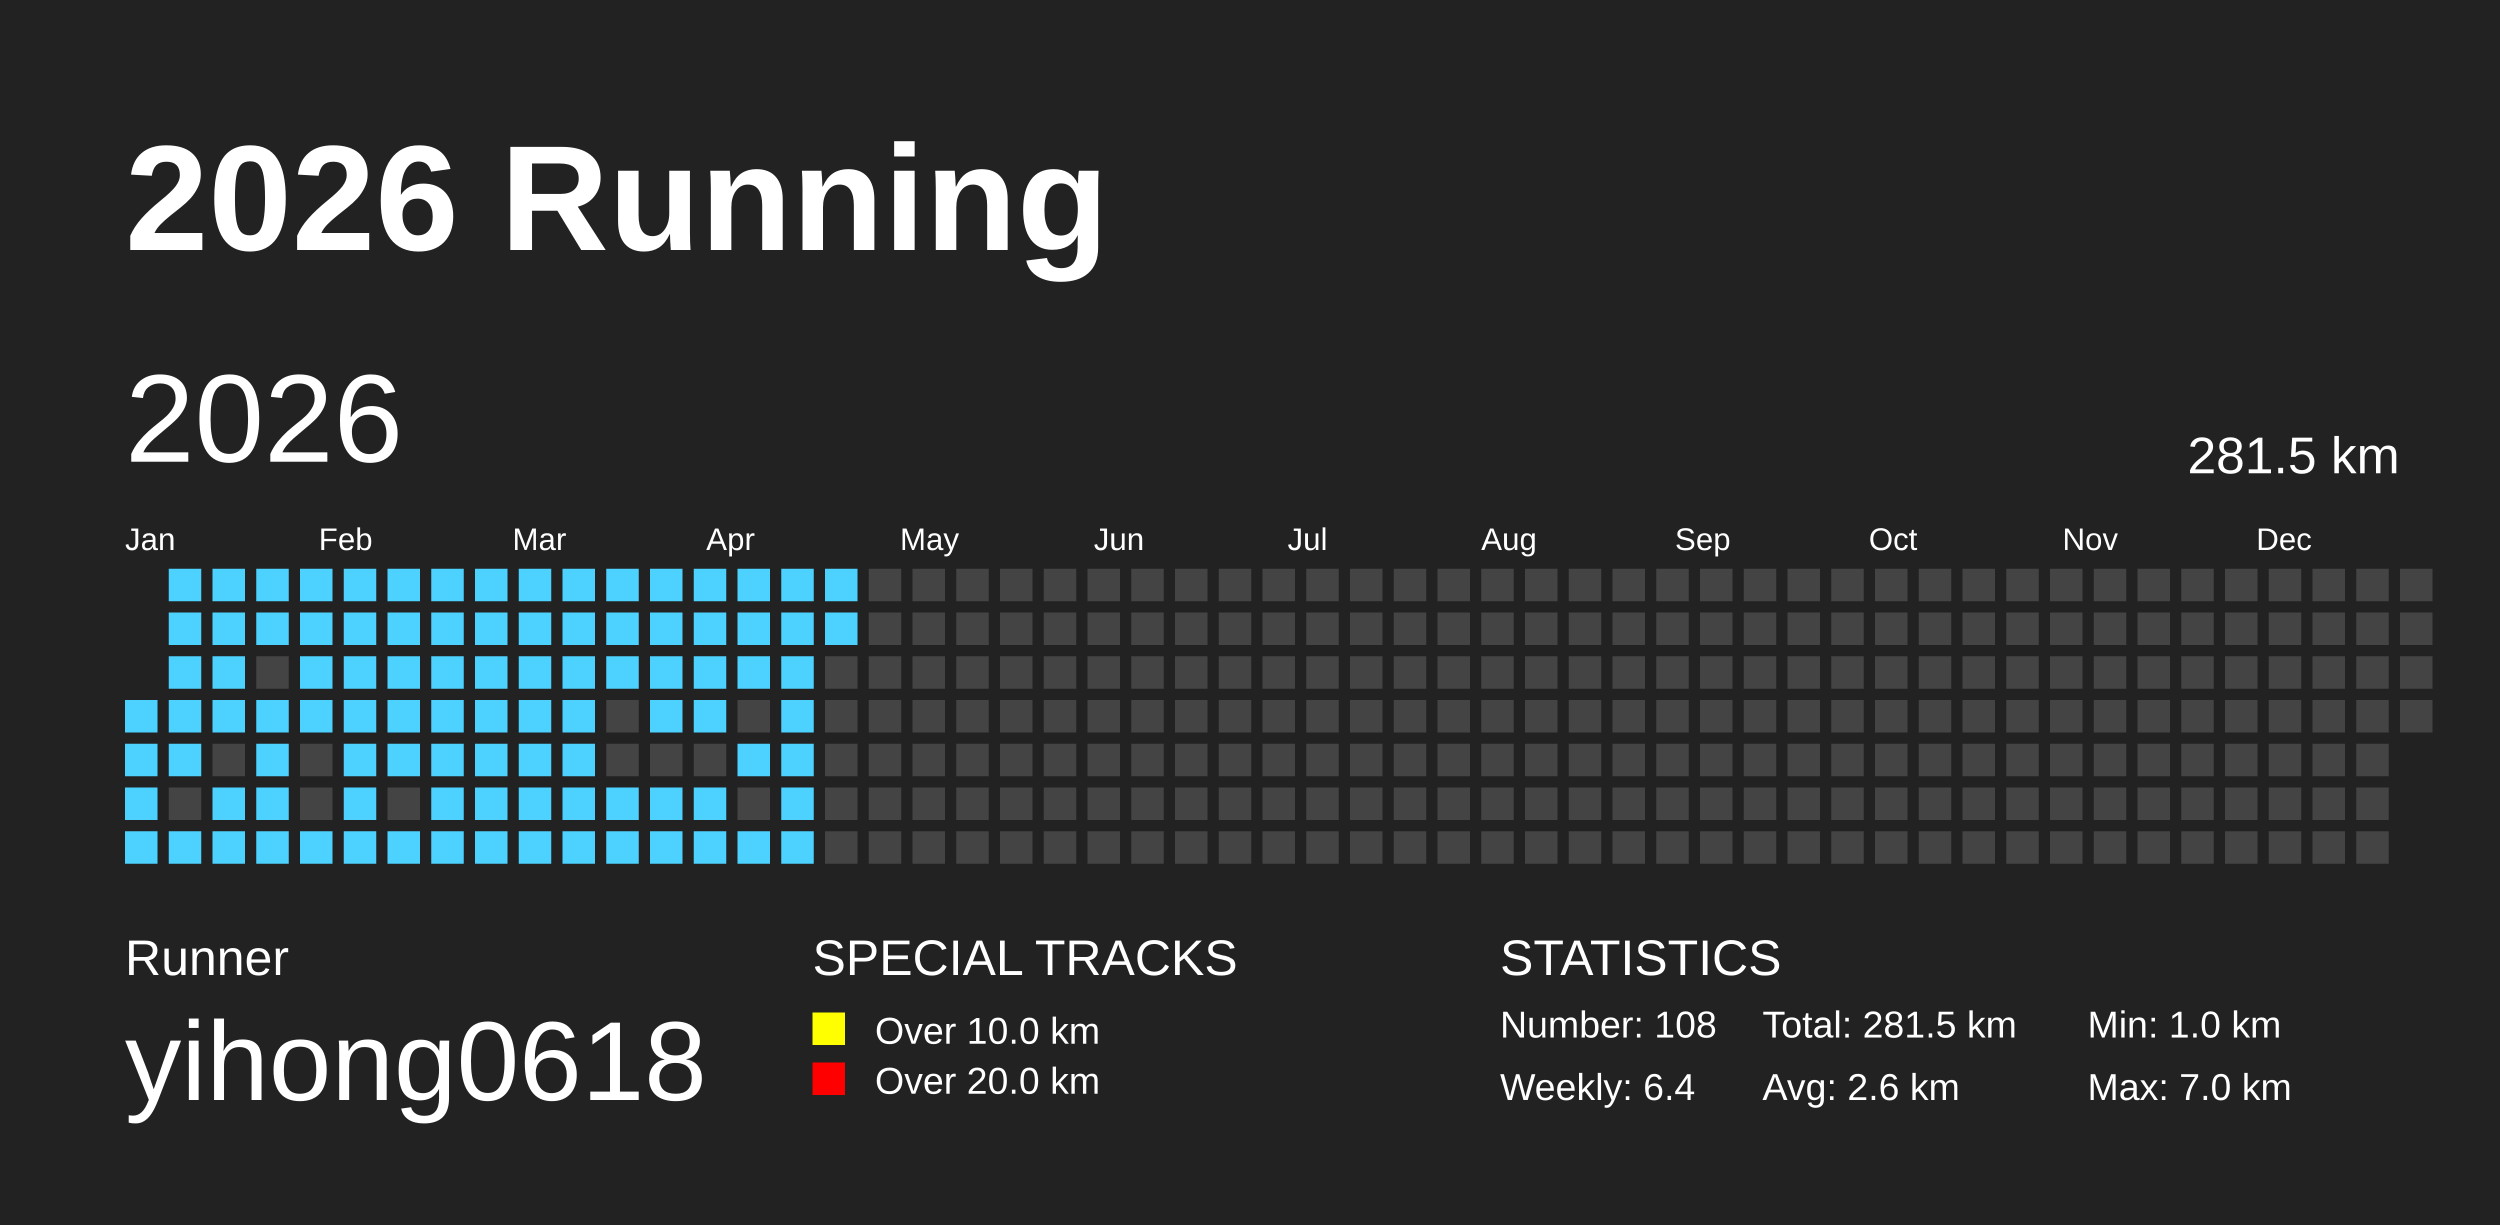
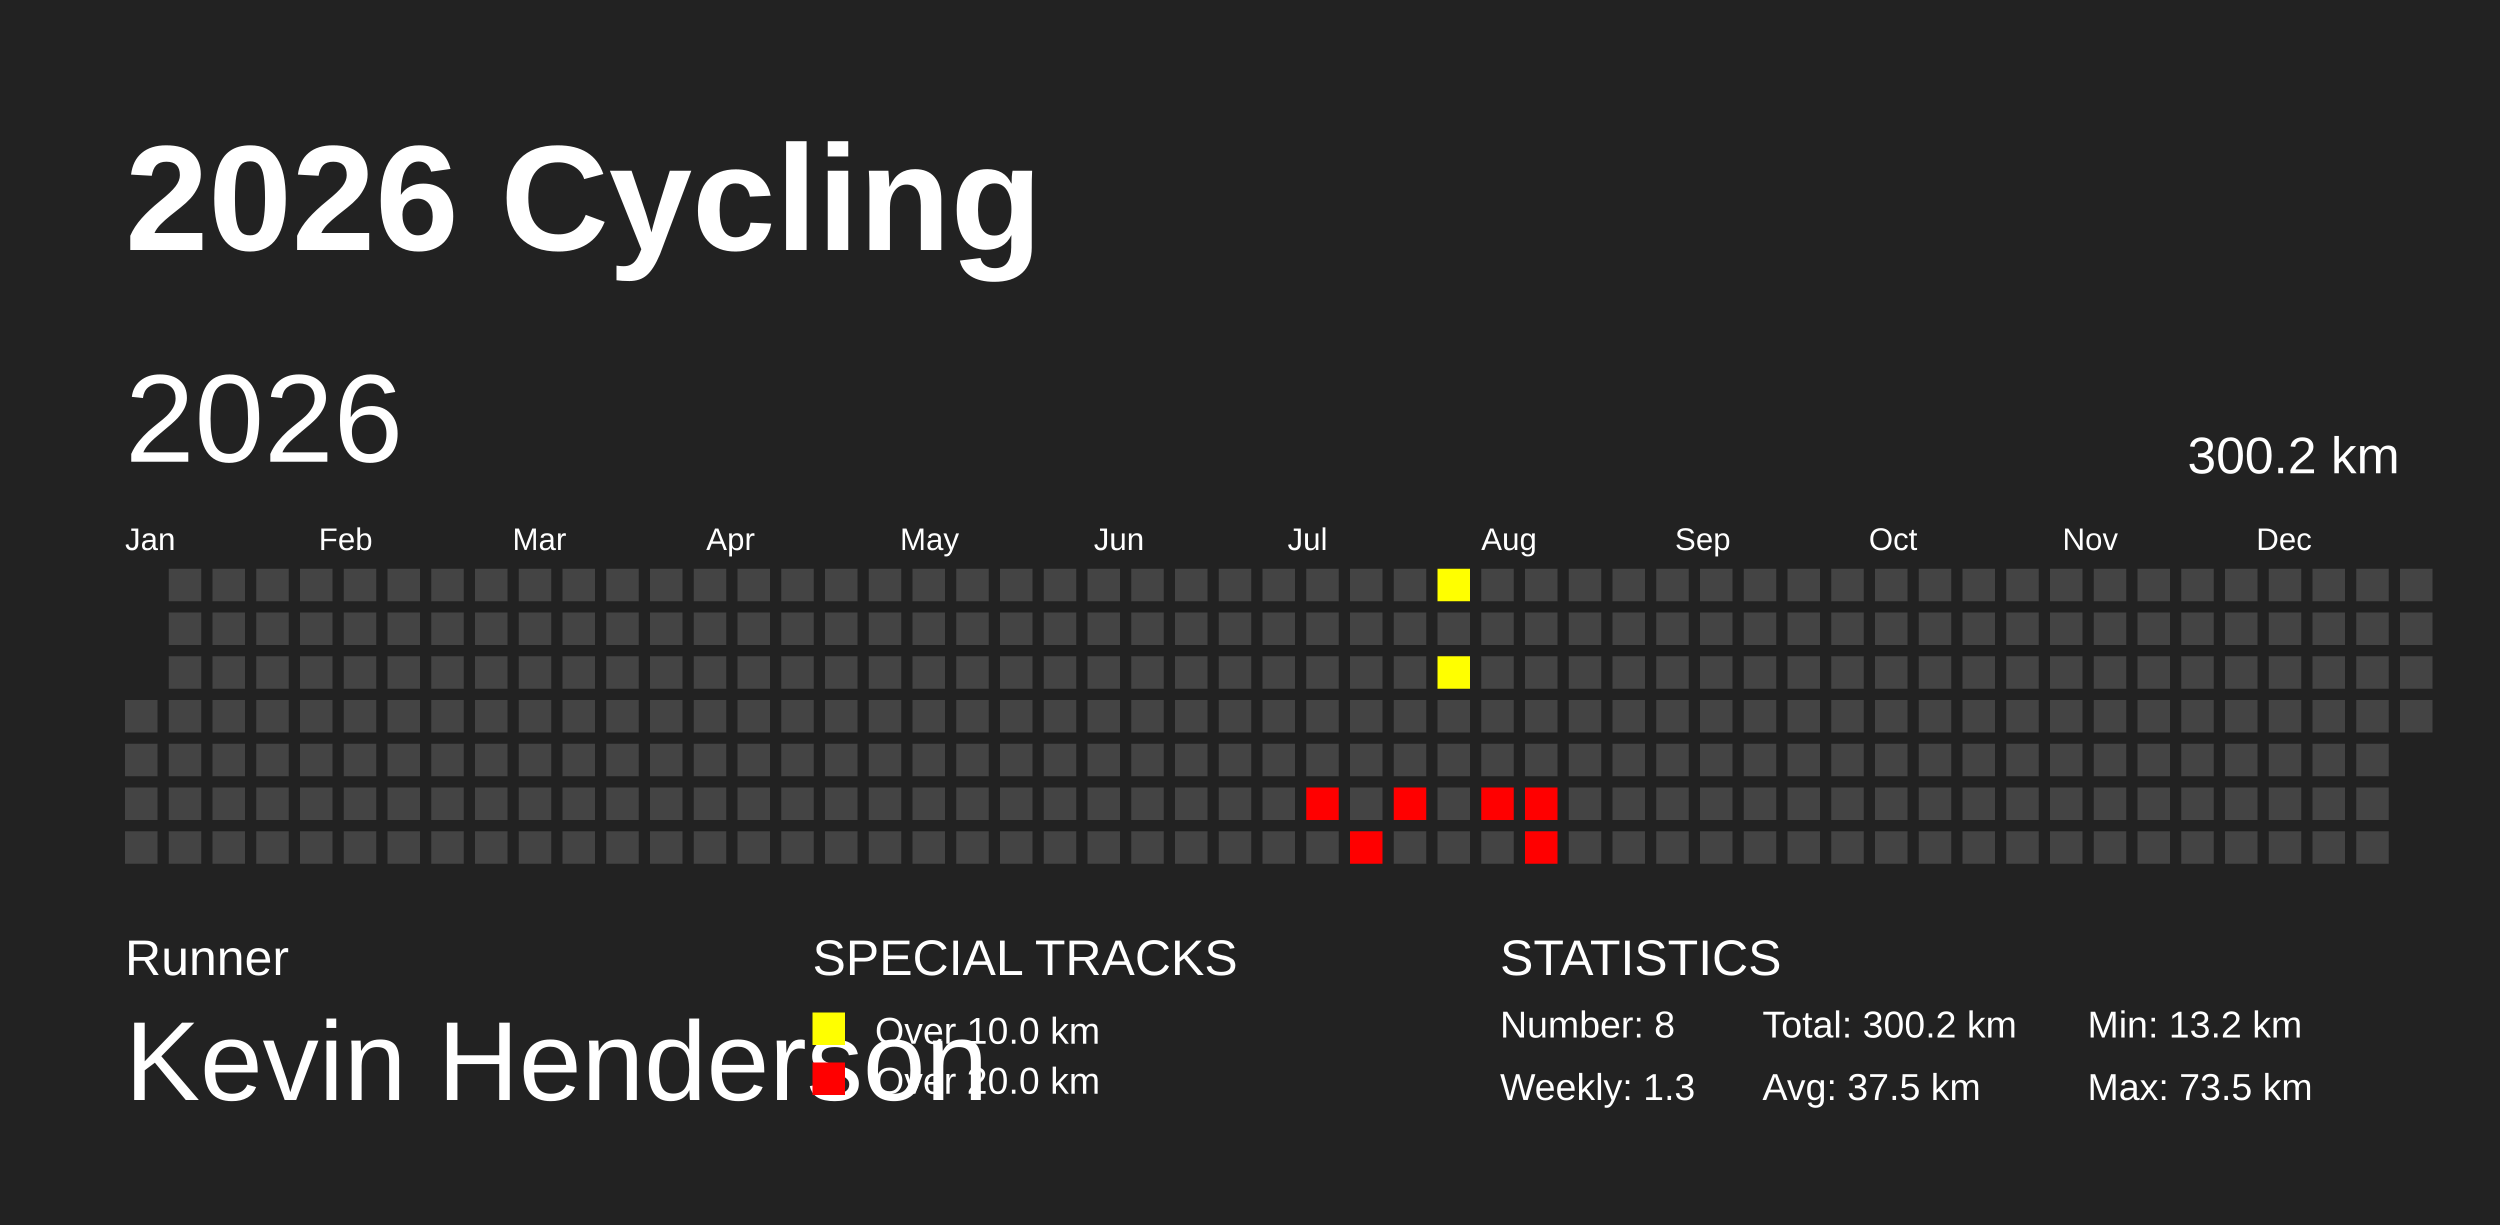
<svg xmlns="http://www.w3.org/2000/svg" baseProfile="full" height="98mm" version="1.1" viewBox="0,0,200,98" width="200mm">
-   <defs />
+   <defs>
+     <pattern height="2" id="indoor-stripe" patternUnits="userSpaceOnUse" width="2">
+       <line stroke="white" stroke-opacity="0.45" stroke-width="0.5" x1="0" x2="2" y1="2" y2="0" />
+     </pattern>
+   </defs>
  <rect fill="#222222" height="98" width="200" x="0" y="0" />
-   <text fill="#FFFFFF" style="font-size:12px; font-family:Arial; font-weight:bold;" x="10" y="20">2026 Running</text>
+   <text fill="#FFFFFF" style="font-size:12px; font-family:Arial; font-weight:bold;" x="10" y="20">2026 Cycling</text>
  <text fill="#FFFFFF" style="font-size:4px; font-family:Arial" x="10" y="78">Runner</text>
-   <text fill="#FFFFFF" style="font-size:9px; font-family:Arial" x="10" y="88">yihong0618</text>
+   <text fill="#FFFFFF" style="font-size:9px; font-family:Arial" x="10" y="88">Kevin Henderson</text>
  <text fill="#FFFFFF" style="font-size:4px; font-family:Arial" x="65" y="78">SPECIAL TRACKS</text>
  <rect fill="yellow" height="2.6" width="2.6" x="65" y="81" />
  <text fill="#FFFFFF" style="font-size:3px; font-family:Arial" x="70" y="83.5">Over 10.0 km</text>
  <rect fill="red" height="2.6" width="2.6" x="65" y="85" />
  <text fill="#FFFFFF" style="font-size:3px; font-family:Arial" x="70" y="87.5">Over 20.0 km</text>
  <text fill="#FFFFFF" style="font-size:4px; font-family:Arial" x="120" y="78">STATISTICS</text>
-   <text fill="#FFFFFF" style="font-size:3px; font-family:Arial" x="120" y="83">Number: 108</text>
-   <text fill="#FFFFFF" style="font-size:3px; font-family:Arial" x="120" y="88">Weekly: 6.4</text>
-   <text fill="#FFFFFF" style="font-size:3px; font-family:Arial" x="141" y="83">Total: 281.5 km</text>
-   <text fill="#FFFFFF" style="font-size:3px; font-family:Arial" x="141" y="88">Avg: 2.6 km</text>
-   <text fill="#FFFFFF" style="font-size:3px; font-family:Arial" x="167" y="83">Min: 1.0 km</text>
-   <text fill="#FFFFFF" style="font-size:3px; font-family:Arial" x="167" y="88">Max: 7.0 km</text>
+   <text fill="#FFFFFF" style="font-size:3px; font-family:Arial" x="120" y="83">Number: 8</text>
+   <text fill="#FFFFFF" style="font-size:3px; font-family:Arial" x="120" y="88">Weekly: 1.3</text>
+   <text fill="#FFFFFF" style="font-size:3px; font-family:Arial" x="141" y="83">Total: 300.2 km</text>
+   <text fill="#FFFFFF" style="font-size:3px; font-family:Arial" x="141" y="88">Avg: 37.5 km</text>
+   <text fill="#FFFFFF" style="font-size:3px; font-family:Arial" x="167" y="83">Min: 13.2 km</text>
+   <text fill="#FFFFFF" style="font-size:3px; font-family:Arial" x="167" y="88">Max: 73.5 km</text>
  <text dominant-baseline="hanging" fill="#FFFFFF" style="font-size:10.0px; font-family:Arial;" x="10" y="30">2026</text>
-   <text dominant-baseline="hanging" fill="#FFFFFF" style="font-size:4.125px; font-family:Arial;" x="175" y="35">281.5 km</text>
+   <text dominant-baseline="hanging" fill="#FFFFFF" style="font-size:4.125px; font-family:Arial;" x="175" y="35">300.2 km</text>
  <text fill="#FFFFFF" style="font-size:2.5px; font-family:Arial" x="10.0" y="44">Jan</text>
  <text fill="#FFFFFF" style="font-size:2.5px; font-family:Arial" x="25.5" y="44">Feb</text>
  <text fill="#FFFFFF" style="font-size:2.5px; font-family:Arial" x="41.0" y="44">Mar</text>
  <text fill="#FFFFFF" style="font-size:2.5px; font-family:Arial" x="56.5" y="44">Apr</text>
  <text fill="#FFFFFF" style="font-size:2.5px; font-family:Arial" x="72.0" y="44">May</text>
  <text fill="#FFFFFF" style="font-size:2.5px; font-family:Arial" x="87.5" y="44">Jun</text>
  <text fill="#FFFFFF" style="font-size:2.5px; font-family:Arial" x="103.0" y="44">Jul</text>
  <text fill="#FFFFFF" style="font-size:2.5px; font-family:Arial" x="118.5" y="44">Aug</text>
  <text fill="#FFFFFF" style="font-size:2.5px; font-family:Arial" x="134.0" y="44">Sep</text>
  <text fill="#FFFFFF" style="font-size:2.5px; font-family:Arial" x="149.5" y="44">Oct</text>
  <text fill="#FFFFFF" style="font-size:2.5px; font-family:Arial" x="165.0" y="44">Nov</text>
  <text fill="#FFFFFF" style="font-size:2.5px; font-family:Arial" x="180.5" y="44">Dec</text>
-   <rect fill="#4DD2FF" height="2.6" width="2.6" x="10.0" y="56.0" />
-   <rect fill="#4DD2FF" height="2.6" width="2.6" x="10.0" y="59.5" />
-   <rect fill="#4DD2FF" height="2.6" width="2.6" x="10.0" y="63.0" />
-   <rect fill="#4DD2FF" height="2.6" width="2.6" x="10.0" y="66.5" />
-   <rect fill="#4DD2FF" height="2.6" width="2.6" x="13.5" y="45.5" />
-   <rect fill="#4DD2FF" height="2.6" width="2.6" x="13.5" y="49.0" />
-   <rect fill="#4DD2FF" height="2.6" width="2.6" x="13.5" y="52.5" />
-   <rect fill="#4DD2FF" height="2.6" width="2.6" x="13.5" y="56.0" />
-   <rect fill="#4DD2FF" height="2.6" width="2.6" x="13.5" y="59.5" />
+   <rect fill="#444444" height="2.6" width="2.6" x="10.0" y="56.0" />
+   <rect fill="#444444" height="2.6" width="2.6" x="10.0" y="59.5" />
+   <rect fill="#444444" height="2.6" width="2.6" x="10.0" y="63.0" />
+   <rect fill="#444444" height="2.6" width="2.6" x="10.0" y="66.5" />
+   <rect fill="#444444" height="2.6" width="2.6" x="13.5" y="45.5" />
+   <rect fill="#444444" height="2.6" width="2.6" x="13.5" y="49.0" />
+   <rect fill="#444444" height="2.6" width="2.6" x="13.5" y="52.5" />
+   <rect fill="#444444" height="2.6" width="2.6" x="13.5" y="56.0" />
+   <rect fill="#444444" height="2.6" width="2.6" x="13.5" y="59.5" />
  <rect fill="#444444" height="2.6" width="2.6" x="13.5" y="63.0" />
-   <rect fill="#4DD2FF" height="2.6" width="2.6" x="13.5" y="66.5" />
-   <rect fill="#4DD2FF" height="2.6" width="2.6" x="17.0" y="45.5" />
-   <rect fill="#4DD2FF" height="2.6" width="2.6" x="17.0" y="49.0" />
-   <rect fill="#4DD2FF" height="2.6" width="2.6" x="17.0" y="52.5" />
-   <rect fill="#4DD2FF" height="2.6" width="2.6" x="17.0" y="56.0" />
+   <rect fill="#444444" height="2.6" width="2.6" x="13.5" y="66.5" />
+   <rect fill="#444444" height="2.6" width="2.6" x="17.0" y="45.5" />
+   <rect fill="#444444" height="2.6" width="2.6" x="17.0" y="49.0" />
+   <rect fill="#444444" height="2.6" width="2.6" x="17.0" y="52.5" />
+   <rect fill="#444444" height="2.6" width="2.6" x="17.0" y="56.0" />
  <rect fill="#444444" height="2.6" width="2.6" x="17.0" y="59.5" />
-   <rect fill="#4DD2FF" height="2.6" width="2.6" x="17.0" y="63.0" />
-   <rect fill="#4DD2FF" height="2.6" width="2.6" x="17.0" y="66.5" />
-   <rect fill="#4DD2FF" height="2.6" width="2.6" x="20.5" y="45.5" />
-   <rect fill="#4DD2FF" height="2.6" width="2.6" x="20.5" y="49.0" />
+   <rect fill="#444444" height="2.6" width="2.6" x="17.0" y="63.0" />
+   <rect fill="#444444" height="2.6" width="2.6" x="17.0" y="66.5" />
+   <rect fill="#444444" height="2.6" width="2.6" x="20.5" y="45.5" />
+   <rect fill="#444444" height="2.6" width="2.6" x="20.5" y="49.0" />
  <rect fill="#444444" height="2.6" width="2.6" x="20.5" y="52.5" />
-   <rect fill="#4DD2FF" height="2.6" width="2.6" x="20.5" y="56.0" />
-   <rect fill="#4DD2FF" height="2.6" width="2.6" x="20.5" y="59.5" />
-   <rect fill="#4DD2FF" height="2.6" width="2.6" x="20.5" y="63.0" />
-   <rect fill="#4DD2FF" height="2.6" width="2.6" x="20.5" y="66.5" />
-   <rect fill="#4DD2FF" height="2.6" width="2.6" x="24.0" y="45.5" />
-   <rect fill="#4DD2FF" height="2.6" width="2.6" x="24.0" y="49.0" />
-   <rect fill="#4DD2FF" height="2.6" width="2.6" x="24.0" y="52.5" />
-   <rect fill="#4DD2FF" height="2.6" width="2.6" x="24.0" y="56.0" />
+   <rect fill="#444444" height="2.6" width="2.6" x="20.5" y="56.0" />
+   <rect fill="#444444" height="2.6" width="2.6" x="20.5" y="59.5" />
+   <rect fill="#444444" height="2.6" width="2.6" x="20.5" y="63.0" />
+   <rect fill="#444444" height="2.6" width="2.6" x="20.5" y="66.5" />
+   <rect fill="#444444" height="2.6" width="2.6" x="24.0" y="45.5" />
+   <rect fill="#444444" height="2.6" width="2.6" x="24.0" y="49.0" />
+   <rect fill="#444444" height="2.6" width="2.6" x="24.0" y="52.5" />
+   <rect fill="#444444" height="2.6" width="2.6" x="24.0" y="56.0" />
  <rect fill="#444444" height="2.6" width="2.6" x="24.0" y="59.5" />
  <rect fill="#444444" height="2.6" width="2.6" x="24.0" y="63.0" />
-   <rect fill="#4DD2FF" height="2.6" width="2.6" x="24.0" y="66.5" />
-   <rect fill="#4DD2FF" height="2.6" width="2.6" x="27.5" y="45.5" />
-   <rect fill="#4DD2FF" height="2.6" width="2.6" x="27.5" y="49.0" />
-   <rect fill="#4DD2FF" height="2.6" width="2.6" x="27.5" y="52.5" />
-   <rect fill="#4DD2FF" height="2.6" width="2.6" x="27.5" y="56.0" />
-   <rect fill="#4DD2FF" height="2.6" width="2.6" x="27.5" y="59.5" />
-   <rect fill="#4DD2FF" height="2.6" width="2.6" x="27.5" y="63.0" />
-   <rect fill="#4DD2FF" height="2.6" width="2.6" x="27.5" y="66.5" />
-   <rect fill="#4DD2FF" height="2.6" width="2.6" x="31.0" y="45.5" />
-   <rect fill="#4DD2FF" height="2.6" width="2.6" x="31.0" y="49.0" />
-   <rect fill="#4DD2FF" height="2.6" width="2.6" x="31.0" y="52.5" />
-   <rect fill="#4DD2FF" height="2.6" width="2.6" x="31.0" y="56.0" />
-   <rect fill="#4DD2FF" height="2.6" width="2.6" x="31.0" y="59.5" />
+   <rect fill="#444444" height="2.6" width="2.6" x="24.0" y="66.5" />
+   <rect fill="#444444" height="2.6" width="2.6" x="27.5" y="45.5" />
+   <rect fill="#444444" height="2.6" width="2.6" x="27.5" y="49.0" />
+   <rect fill="#444444" height="2.6" width="2.6" x="27.5" y="52.5" />
+   <rect fill="#444444" height="2.6" width="2.6" x="27.5" y="56.0" />
+   <rect fill="#444444" height="2.6" width="2.6" x="27.5" y="59.5" />
+   <rect fill="#444444" height="2.6" width="2.6" x="27.5" y="63.0" />
+   <rect fill="#444444" height="2.6" width="2.6" x="27.5" y="66.5" />
+   <rect fill="#444444" height="2.6" width="2.6" x="31.0" y="45.5" />
+   <rect fill="#444444" height="2.6" width="2.6" x="31.0" y="49.0" />
+   <rect fill="#444444" height="2.6" width="2.6" x="31.0" y="52.5" />
+   <rect fill="#444444" height="2.6" width="2.6" x="31.0" y="56.0" />
+   <rect fill="#444444" height="2.6" width="2.6" x="31.0" y="59.5" />
  <rect fill="#444444" height="2.6" width="2.6" x="31.0" y="63.0" />
-   <rect fill="#4DD2FF" height="2.6" width="2.6" x="31.0" y="66.5" />
-   <rect fill="#4DD2FF" height="2.6" width="2.6" x="34.5" y="45.5" />
-   <rect fill="#4DD2FF" height="2.6" width="2.6" x="34.5" y="49.0" />
-   <rect fill="#4DD2FF" height="2.6" width="2.6" x="34.5" y="52.5" />
-   <rect fill="#4DD2FF" height="2.6" width="2.6" x="34.5" y="56.0" />
-   <rect fill="#4DD2FF" height="2.6" width="2.6" x="34.5" y="59.5" />
-   <rect fill="#4DD2FF" height="2.6" width="2.6" x="34.5" y="63.0" />
-   <rect fill="#4DD2FF" height="2.6" width="2.6" x="34.5" y="66.5" />
-   <rect fill="#4DD2FF" height="2.6" width="2.6" x="38.0" y="45.5" />
-   <rect fill="#4DD2FF" height="2.6" width="2.6" x="38.0" y="49.0" />
-   <rect fill="#4DD2FF" height="2.6" width="2.6" x="38.0" y="52.5" />
-   <rect fill="#4DD2FF" height="2.6" width="2.6" x="38.0" y="56.0" />
-   <rect fill="#4DD2FF" height="2.6" width="2.6" x="38.0" y="59.5" />
-   <rect fill="#4DD2FF" height="2.6" width="2.6" x="38.0" y="63.0" />
-   <rect fill="#4DD2FF" height="2.6" width="2.6" x="38.0" y="66.5" />
-   <rect fill="#4DD2FF" height="2.6" width="2.6" x="41.5" y="45.5" />
-   <rect fill="#4DD2FF" height="2.6" width="2.6" x="41.5" y="49.0" />
-   <rect fill="#4DD2FF" height="2.6" width="2.6" x="41.5" y="52.5" />
-   <rect fill="#4DD2FF" height="2.6" width="2.6" x="41.5" y="56.0" />
-   <rect fill="#4DD2FF" height="2.6" width="2.6" x="41.5" y="59.5" />
-   <rect fill="#4DD2FF" height="2.6" width="2.6" x="41.5" y="63.0" />
-   <rect fill="#4DD2FF" height="2.6" width="2.6" x="41.5" y="66.5" />
-   <rect fill="#4DD2FF" height="2.6" width="2.6" x="45.0" y="45.5" />
-   <rect fill="#4DD2FF" height="2.6" width="2.6" x="45.0" y="49.0" />
-   <rect fill="#4DD2FF" height="2.6" width="2.6" x="45.0" y="52.5" />
-   <rect fill="#4DD2FF" height="2.6" width="2.6" x="45.0" y="56.0" />
-   <rect fill="#4DD2FF" height="2.6" width="2.6" x="45.0" y="59.5" />
-   <rect fill="#4DD2FF" height="2.6" width="2.6" x="45.0" y="63.0" />
-   <rect fill="#4DD2FF" height="2.6" width="2.6" x="45.0" y="66.5" />
-   <rect fill="#4DD2FF" height="2.6" width="2.6" x="48.5" y="45.5" />
-   <rect fill="#4DD2FF" height="2.6" width="2.6" x="48.5" y="49.0" />
-   <rect fill="#4DD2FF" height="2.6" width="2.6" x="48.5" y="52.5" />
+   <rect fill="#444444" height="2.6" width="2.6" x="31.0" y="66.5" />
+   <rect fill="#444444" height="2.6" width="2.6" x="34.5" y="45.5" />
+   <rect fill="#444444" height="2.6" width="2.6" x="34.5" y="49.0" />
+   <rect fill="#444444" height="2.6" width="2.6" x="34.5" y="52.5" />
+   <rect fill="#444444" height="2.6" width="2.6" x="34.5" y="56.0" />
+   <rect fill="#444444" height="2.6" width="2.6" x="34.5" y="59.5" />
+   <rect fill="#444444" height="2.6" width="2.6" x="34.5" y="63.0" />
+   <rect fill="#444444" height="2.6" width="2.6" x="34.5" y="66.5" />
+   <rect fill="#444444" height="2.6" width="2.6" x="38.0" y="45.5" />
+   <rect fill="#444444" height="2.6" width="2.6" x="38.0" y="49.0" />
+   <rect fill="#444444" height="2.6" width="2.6" x="38.0" y="52.5" />
+   <rect fill="#444444" height="2.6" width="2.6" x="38.0" y="56.0" />
+   <rect fill="#444444" height="2.6" width="2.6" x="38.0" y="59.5" />
+   <rect fill="#444444" height="2.6" width="2.6" x="38.0" y="63.0" />
+   <rect fill="#444444" height="2.6" width="2.6" x="38.0" y="66.5" />
+   <rect fill="#444444" height="2.6" width="2.6" x="41.5" y="45.5" />
+   <rect fill="#444444" height="2.6" width="2.6" x="41.5" y="49.0" />
+   <rect fill="#444444" height="2.6" width="2.6" x="41.5" y="52.5" />
+   <rect fill="#444444" height="2.6" width="2.6" x="41.5" y="56.0" />
+   <rect fill="#444444" height="2.6" width="2.6" x="41.5" y="59.5" />
+   <rect fill="#444444" height="2.6" width="2.6" x="41.5" y="63.0" />
+   <rect fill="#444444" height="2.6" width="2.6" x="41.5" y="66.5" />
+   <rect fill="#444444" height="2.6" width="2.6" x="45.0" y="45.5" />
+   <rect fill="#444444" height="2.6" width="2.6" x="45.0" y="49.0" />
+   <rect fill="#444444" height="2.6" width="2.6" x="45.0" y="52.5" />
+   <rect fill="#444444" height="2.6" width="2.6" x="45.0" y="56.0" />
+   <rect fill="#444444" height="2.6" width="2.6" x="45.0" y="59.5" />
+   <rect fill="#444444" height="2.6" width="2.6" x="45.0" y="63.0" />
+   <rect fill="#444444" height="2.6" width="2.6" x="45.0" y="66.5" />
+   <rect fill="#444444" height="2.6" width="2.6" x="48.5" y="45.5" />
+   <rect fill="#444444" height="2.6" width="2.6" x="48.5" y="49.0" />
+   <rect fill="#444444" height="2.6" width="2.6" x="48.5" y="52.5" />
  <rect fill="#444444" height="2.6" width="2.6" x="48.5" y="56.0" />
  <rect fill="#444444" height="2.6" width="2.6" x="48.5" y="59.5" />
-   <rect fill="#4DD2FF" height="2.6" width="2.6" x="48.5" y="63.0" />
-   <rect fill="#4DD2FF" height="2.6" width="2.6" x="48.5" y="66.5" />
-   <rect fill="#4DD2FF" height="2.6" width="2.6" x="52.0" y="45.5" />
-   <rect fill="#4DD2FF" height="2.6" width="2.6" x="52.0" y="49.0" />
-   <rect fill="#4DD2FF" height="2.6" width="2.6" x="52.0" y="52.5" />
-   <rect fill="#4DD2FF" height="2.6" width="2.6" x="52.0" y="56.0" />
+   <rect fill="#444444" height="2.6" width="2.6" x="48.5" y="63.0" />
+   <rect fill="#444444" height="2.6" width="2.6" x="48.5" y="66.5" />
+   <rect fill="#444444" height="2.6" width="2.6" x="52.0" y="45.5" />
+   <rect fill="#444444" height="2.6" width="2.6" x="52.0" y="49.0" />
+   <rect fill="#444444" height="2.6" width="2.6" x="52.0" y="52.5" />
+   <rect fill="#444444" height="2.6" width="2.6" x="52.0" y="56.0" />
  <rect fill="#444444" height="2.6" width="2.6" x="52.0" y="59.5" />
-   <rect fill="#4DD2FF" height="2.6" width="2.6" x="52.0" y="63.0" />
-   <rect fill="#4DD2FF" height="2.6" width="2.6" x="52.0" y="66.5" />
-   <rect fill="#4DD2FF" height="2.6" width="2.6" x="55.5" y="45.5" />
-   <rect fill="#4DD2FF" height="2.6" width="2.6" x="55.5" y="49.0" />
-   <rect fill="#4DD2FF" height="2.6" width="2.6" x="55.5" y="52.5" />
-   <rect fill="#4DD2FF" height="2.6" width="2.6" x="55.5" y="56.0" />
+   <rect fill="#444444" height="2.6" width="2.6" x="52.0" y="63.0" />
+   <rect fill="#444444" height="2.6" width="2.6" x="52.0" y="66.5" />
+   <rect fill="#444444" height="2.6" width="2.6" x="55.5" y="45.5" />
+   <rect fill="#444444" height="2.6" width="2.6" x="55.5" y="49.0" />
+   <rect fill="#444444" height="2.6" width="2.6" x="55.5" y="52.5" />
+   <rect fill="#444444" height="2.6" width="2.6" x="55.5" y="56.0" />
  <rect fill="#444444" height="2.6" width="2.6" x="55.5" y="59.5" />
-   <rect fill="#4DD2FF" height="2.6" width="2.6" x="55.5" y="63.0" />
-   <rect fill="#4DD2FF" height="2.6" width="2.6" x="55.5" y="66.5" />
-   <rect fill="#4DD2FF" height="2.6" width="2.6" x="59.0" y="45.5" />
-   <rect fill="#4DD2FF" height="2.6" width="2.6" x="59.0" y="49.0" />
-   <rect fill="#4DD2FF" height="2.6" width="2.6" x="59.0" y="52.5" />
+   <rect fill="#444444" height="2.6" width="2.6" x="55.5" y="63.0" />
+   <rect fill="#444444" height="2.6" width="2.6" x="55.5" y="66.5" />
+   <rect fill="#444444" height="2.6" width="2.6" x="59.0" y="45.5" />
+   <rect fill="#444444" height="2.6" width="2.6" x="59.0" y="49.0" />
+   <rect fill="#444444" height="2.6" width="2.6" x="59.0" y="52.5" />
  <rect fill="#444444" height="2.6" width="2.6" x="59.0" y="56.0" />
-   <rect fill="#4DD2FF" height="2.6" width="2.6" x="59.0" y="59.5" />
+   <rect fill="#444444" height="2.6" width="2.6" x="59.0" y="59.5" />
  <rect fill="#444444" height="2.6" width="2.6" x="59.0" y="63.0" />
-   <rect fill="#4DD2FF" height="2.6" width="2.6" x="59.0" y="66.5" />
-   <rect fill="#4DD2FF" height="2.6" width="2.6" x="62.5" y="45.5" />
-   <rect fill="#4DD2FF" height="2.6" width="2.6" x="62.5" y="49.0" />
-   <rect fill="#4DD2FF" height="2.6" width="2.6" x="62.5" y="52.5" />
-   <rect fill="#4DD2FF" height="2.6" width="2.6" x="62.5" y="56.0" />
-   <rect fill="#4DD2FF" height="2.6" width="2.6" x="62.5" y="59.5" />
-   <rect fill="#4DD2FF" height="2.6" width="2.6" x="62.5" y="63.0" />
-   <rect fill="#4DD2FF" height="2.6" width="2.6" x="62.5" y="66.5" />
-   <rect fill="#4DD2FF" height="2.6" width="2.6" x="66.0" y="45.5" />
-   <rect fill="#4DD2FF" height="2.6" width="2.6" x="66.0" y="49.0" />
+   <rect fill="#444444" height="2.6" width="2.6" x="59.0" y="66.5" />
+   <rect fill="#444444" height="2.6" width="2.6" x="62.5" y="45.5" />
+   <rect fill="#444444" height="2.6" width="2.6" x="62.5" y="49.0" />
+   <rect fill="#444444" height="2.6" width="2.6" x="62.5" y="52.5" />
+   <rect fill="#444444" height="2.6" width="2.6" x="62.5" y="56.0" />
+   <rect fill="#444444" height="2.6" width="2.6" x="62.5" y="59.5" />
+   <rect fill="#444444" height="2.6" width="2.6" x="62.5" y="63.0" />
+   <rect fill="#444444" height="2.6" width="2.6" x="62.5" y="66.5" />
+   <rect fill="#444444" height="2.6" width="2.6" x="66.0" y="45.5" />
+   <rect fill="#444444" height="2.6" width="2.6" x="66.0" y="49.0" />
  <rect fill="#444444" height="2.6" width="2.6" x="66.0" y="52.5" />
  <rect fill="#444444" height="2.6" width="2.6" x="66.0" y="56.0" />
  <rect fill="#444444" height="2.6" width="2.6" x="66.0" y="59.5" />
  <rect fill="#444444" height="2.6" width="2.6" x="66.0" y="63.0" />
  <rect fill="#444444" height="2.6" width="2.6" x="66.0" y="66.5" />
  <rect fill="#444444" height="2.6" width="2.6" x="69.5" y="45.5" />
  <rect fill="#444444" height="2.6" width="2.6" x="69.5" y="49.0" />
  <rect fill="#444444" height="2.6" width="2.6" x="69.5" y="52.5" />
  <rect fill="#444444" height="2.6" width="2.6" x="69.5" y="56.0" />
  <rect fill="#444444" height="2.6" width="2.6" x="69.5" y="59.5" />
  <rect fill="#444444" height="2.6" width="2.6" x="69.5" y="63.0" />
  <rect fill="#444444" height="2.6" width="2.6" x="69.5" y="66.5" />
  <rect fill="#444444" height="2.6" width="2.6" x="73.0" y="45.5" />
  <rect fill="#444444" height="2.6" width="2.6" x="73.0" y="49.0" />
  <rect fill="#444444" height="2.6" width="2.6" x="73.0" y="52.5" />
  <rect fill="#444444" height="2.6" width="2.6" x="73.0" y="56.0" />
  <rect fill="#444444" height="2.6" width="2.6" x="73.0" y="59.5" />
  <rect fill="#444444" height="2.6" width="2.6" x="73.0" y="63.0" />
  <rect fill="#444444" height="2.6" width="2.6" x="73.0" y="66.5" />
  <rect fill="#444444" height="2.6" width="2.6" x="76.5" y="45.5" />
  <rect fill="#444444" height="2.6" width="2.6" x="76.5" y="49.0" />
  <rect fill="#444444" height="2.6" width="2.6" x="76.5" y="52.5" />
  <rect fill="#444444" height="2.6" width="2.6" x="76.5" y="56.0" />
  <rect fill="#444444" height="2.6" width="2.6" x="76.5" y="59.5" />
  <rect fill="#444444" height="2.6" width="2.6" x="76.5" y="63.0" />
  <rect fill="#444444" height="2.6" width="2.6" x="76.5" y="66.5" />
  <rect fill="#444444" height="2.6" width="2.6" x="80.0" y="45.5" />
  <rect fill="#444444" height="2.6" width="2.6" x="80.0" y="49.0" />
  <rect fill="#444444" height="2.6" width="2.6" x="80.0" y="52.5" />
  <rect fill="#444444" height="2.6" width="2.6" x="80.0" y="56.0" />
  <rect fill="#444444" height="2.6" width="2.6" x="80.0" y="59.5" />
  <rect fill="#444444" height="2.6" width="2.6" x="80.0" y="63.0" />
  <rect fill="#444444" height="2.6" width="2.6" x="80.0" y="66.5" />
  <rect fill="#444444" height="2.6" width="2.6" x="83.5" y="45.5" />
  <rect fill="#444444" height="2.6" width="2.6" x="83.5" y="49.0" />
  <rect fill="#444444" height="2.6" width="2.6" x="83.5" y="52.5" />
  <rect fill="#444444" height="2.6" width="2.6" x="83.5" y="56.0" />
  <rect fill="#444444" height="2.6" width="2.6" x="83.5" y="59.5" />
  <rect fill="#444444" height="2.6" width="2.6" x="83.5" y="63.0" />
  <rect fill="#444444" height="2.6" width="2.6" x="83.5" y="66.5" />
  <rect fill="#444444" height="2.6" width="2.6" x="87.0" y="45.5" />
  <rect fill="#444444" height="2.6" width="2.6" x="87.0" y="49.0" />
  <rect fill="#444444" height="2.6" width="2.6" x="87.0" y="52.5" />
  <rect fill="#444444" height="2.6" width="2.6" x="87.0" y="56.0" />
  <rect fill="#444444" height="2.6" width="2.6" x="87.0" y="59.5" />
  <rect fill="#444444" height="2.6" width="2.6" x="87.0" y="63.0" />
  <rect fill="#444444" height="2.6" width="2.6" x="87.0" y="66.5" />
  <rect fill="#444444" height="2.6" width="2.6" x="90.5" y="45.5" />
  <rect fill="#444444" height="2.6" width="2.6" x="90.5" y="49.0" />
  <rect fill="#444444" height="2.6" width="2.6" x="90.5" y="52.5" />
  <rect fill="#444444" height="2.6" width="2.6" x="90.5" y="56.0" />
  <rect fill="#444444" height="2.6" width="2.6" x="90.5" y="59.5" />
  <rect fill="#444444" height="2.6" width="2.6" x="90.5" y="63.0" />
  <rect fill="#444444" height="2.6" width="2.6" x="90.5" y="66.5" />
  <rect fill="#444444" height="2.6" width="2.6" x="94.0" y="45.5" />
  <rect fill="#444444" height="2.6" width="2.6" x="94.0" y="49.0" />
  <rect fill="#444444" height="2.6" width="2.6" x="94.0" y="52.5" />
  <rect fill="#444444" height="2.6" width="2.6" x="94.0" y="56.0" />
  <rect fill="#444444" height="2.6" width="2.6" x="94.0" y="59.5" />
  <rect fill="#444444" height="2.6" width="2.6" x="94.0" y="63.0" />
  <rect fill="#444444" height="2.6" width="2.6" x="94.0" y="66.5" />
  <rect fill="#444444" height="2.6" width="2.6" x="97.5" y="45.5" />
  <rect fill="#444444" height="2.6" width="2.6" x="97.5" y="49.0" />
  <rect fill="#444444" height="2.6" width="2.6" x="97.5" y="52.5" />
  <rect fill="#444444" height="2.6" width="2.6" x="97.5" y="56.0" />
  <rect fill="#444444" height="2.6" width="2.6" x="97.5" y="59.5" />
  <rect fill="#444444" height="2.6" width="2.6" x="97.5" y="63.0" />
  <rect fill="#444444" height="2.6" width="2.6" x="97.5" y="66.5" />
  <rect fill="#444444" height="2.6" width="2.6" x="101.0" y="45.5" />
  <rect fill="#444444" height="2.6" width="2.6" x="101.0" y="49.0" />
  <rect fill="#444444" height="2.6" width="2.6" x="101.0" y="52.5" />
  <rect fill="#444444" height="2.6" width="2.6" x="101.0" y="56.0" />
  <rect fill="#444444" height="2.6" width="2.6" x="101.0" y="59.5" />
  <rect fill="#444444" height="2.6" width="2.6" x="101.0" y="63.0" />
  <rect fill="#444444" height="2.6" width="2.6" x="101.0" y="66.5" />
  <rect fill="#444444" height="2.6" width="2.6" x="104.5" y="45.5" />
  <rect fill="#444444" height="2.6" width="2.6" x="104.5" y="49.0" />
  <rect fill="#444444" height="2.6" width="2.6" x="104.5" y="52.5" />
  <rect fill="#444444" height="2.6" width="2.6" x="104.5" y="56.0" />
  <rect fill="#444444" height="2.6" width="2.6" x="104.5" y="59.5" />
-   <rect fill="#444444" height="2.6" width="2.6" x="104.5" y="63.0" />
+   <rect fill="red" height="2.6" width="2.6" x="104.5" y="63.0" />
  <rect fill="#444444" height="2.6" width="2.6" x="104.5" y="66.5" />
  <rect fill="#444444" height="2.6" width="2.6" x="108.0" y="45.5" />
  <rect fill="#444444" height="2.6" width="2.6" x="108.0" y="49.0" />
  <rect fill="#444444" height="2.6" width="2.6" x="108.0" y="52.5" />
  <rect fill="#444444" height="2.6" width="2.6" x="108.0" y="56.0" />
  <rect fill="#444444" height="2.6" width="2.6" x="108.0" y="59.5" />
  <rect fill="#444444" height="2.6" width="2.6" x="108.0" y="63.0" />
-   <rect fill="#444444" height="2.6" width="2.6" x="108.0" y="66.5" />
+   <rect fill="red" height="2.6" width="2.6" x="108.0" y="66.5" />
  <rect fill="#444444" height="2.6" width="2.6" x="111.5" y="45.5" />
  <rect fill="#444444" height="2.6" width="2.6" x="111.5" y="49.0" />
  <rect fill="#444444" height="2.6" width="2.6" x="111.5" y="52.5" />
  <rect fill="#444444" height="2.6" width="2.6" x="111.5" y="56.0" />
  <rect fill="#444444" height="2.6" width="2.6" x="111.5" y="59.5" />
-   <rect fill="#444444" height="2.6" width="2.6" x="111.5" y="63.0" />
+   <rect fill="red" height="2.6" width="2.6" x="111.5" y="63.0" />
  <rect fill="#444444" height="2.6" width="2.6" x="111.5" y="66.5" />
-   <rect fill="#444444" height="2.6" width="2.6" x="115.0" y="45.5" />
+   <rect fill="#ffff00" height="2.6" width="2.6" x="115.0" y="45.5" />
  <rect fill="#444444" height="2.6" width="2.6" x="115.0" y="49.0" />
-   <rect fill="#444444" height="2.6" width="2.6" x="115.0" y="52.5" />
+   <rect fill="#ffff00" height="2.6" width="2.6" x="115.0" y="52.5" />
  <rect fill="#444444" height="2.6" width="2.6" x="115.0" y="56.0" />
  <rect fill="#444444" height="2.6" width="2.6" x="115.0" y="59.5" />
  <rect fill="#444444" height="2.6" width="2.6" x="115.0" y="63.0" />
  <rect fill="#444444" height="2.6" width="2.6" x="115.0" y="66.5" />
  <rect fill="#444444" height="2.6" width="2.6" x="118.5" y="45.5" />
  <rect fill="#444444" height="2.6" width="2.6" x="118.5" y="49.0" />
  <rect fill="#444444" height="2.6" width="2.6" x="118.5" y="52.5" />
  <rect fill="#444444" height="2.6" width="2.6" x="118.5" y="56.0" />
  <rect fill="#444444" height="2.6" width="2.6" x="118.5" y="59.5" />
-   <rect fill="#444444" height="2.6" width="2.6" x="118.5" y="63.0" />
+   <rect fill="red" height="2.6" width="2.6" x="118.5" y="63.0" />
  <rect fill="#444444" height="2.6" width="2.6" x="118.5" y="66.5" />
  <rect fill="#444444" height="2.6" width="2.6" x="122.0" y="45.5" />
  <rect fill="#444444" height="2.6" width="2.6" x="122.0" y="49.0" />
  <rect fill="#444444" height="2.6" width="2.6" x="122.0" y="52.5" />
  <rect fill="#444444" height="2.6" width="2.6" x="122.0" y="56.0" />
  <rect fill="#444444" height="2.6" width="2.6" x="122.0" y="59.5" />
-   <rect fill="#444444" height="2.6" width="2.6" x="122.0" y="63.0" />
-   <rect fill="#444444" height="2.6" width="2.6" x="122.0" y="66.5" />
+   <rect fill="red" height="2.6" width="2.6" x="122.0" y="63.0" />
+   <rect fill="red" height="2.6" width="2.6" x="122.0" y="66.5" />
  <rect fill="#444444" height="2.6" width="2.6" x="125.5" y="45.5" />
  <rect fill="#444444" height="2.6" width="2.6" x="125.5" y="49.0" />
  <rect fill="#444444" height="2.6" width="2.6" x="125.5" y="52.5" />
  <rect fill="#444444" height="2.6" width="2.6" x="125.5" y="56.0" />
  <rect fill="#444444" height="2.6" width="2.6" x="125.5" y="59.5" />
  <rect fill="#444444" height="2.6" width="2.6" x="125.5" y="63.0" />
  <rect fill="#444444" height="2.6" width="2.6" x="125.5" y="66.5" />
  <rect fill="#444444" height="2.6" width="2.6" x="129.0" y="45.5" />
  <rect fill="#444444" height="2.6" width="2.6" x="129.0" y="49.0" />
  <rect fill="#444444" height="2.6" width="2.6" x="129.0" y="52.5" />
  <rect fill="#444444" height="2.6" width="2.6" x="129.0" y="56.0" />
  <rect fill="#444444" height="2.6" width="2.6" x="129.0" y="59.5" />
  <rect fill="#444444" height="2.6" width="2.6" x="129.0" y="63.0" />
  <rect fill="#444444" height="2.6" width="2.6" x="129.0" y="66.5" />
  <rect fill="#444444" height="2.6" width="2.6" x="132.5" y="45.5" />
  <rect fill="#444444" height="2.6" width="2.6" x="132.5" y="49.0" />
  <rect fill="#444444" height="2.6" width="2.6" x="132.5" y="52.5" />
  <rect fill="#444444" height="2.6" width="2.6" x="132.5" y="56.0" />
  <rect fill="#444444" height="2.6" width="2.6" x="132.5" y="59.5" />
  <rect fill="#444444" height="2.6" width="2.6" x="132.5" y="63.0" />
  <rect fill="#444444" height="2.6" width="2.6" x="132.5" y="66.5" />
  <rect fill="#444444" height="2.6" width="2.6" x="136.0" y="45.5" />
  <rect fill="#444444" height="2.6" width="2.6" x="136.0" y="49.0" />
  <rect fill="#444444" height="2.6" width="2.6" x="136.0" y="52.5" />
  <rect fill="#444444" height="2.6" width="2.6" x="136.0" y="56.0" />
  <rect fill="#444444" height="2.6" width="2.6" x="136.0" y="59.5" />
  <rect fill="#444444" height="2.6" width="2.6" x="136.0" y="63.0" />
  <rect fill="#444444" height="2.6" width="2.6" x="136.0" y="66.5" />
  <rect fill="#444444" height="2.6" width="2.6" x="139.5" y="45.5" />
  <rect fill="#444444" height="2.6" width="2.6" x="139.5" y="49.0" />
  <rect fill="#444444" height="2.6" width="2.6" x="139.5" y="52.5" />
  <rect fill="#444444" height="2.6" width="2.6" x="139.5" y="56.0" />
  <rect fill="#444444" height="2.6" width="2.6" x="139.5" y="59.5" />
  <rect fill="#444444" height="2.6" width="2.6" x="139.5" y="63.0" />
  <rect fill="#444444" height="2.6" width="2.6" x="139.5" y="66.5" />
  <rect fill="#444444" height="2.6" width="2.6" x="143.0" y="45.5" />
  <rect fill="#444444" height="2.6" width="2.6" x="143.0" y="49.0" />
  <rect fill="#444444" height="2.6" width="2.6" x="143.0" y="52.5" />
  <rect fill="#444444" height="2.6" width="2.6" x="143.0" y="56.0" />
  <rect fill="#444444" height="2.6" width="2.6" x="143.0" y="59.5" />
  <rect fill="#444444" height="2.6" width="2.6" x="143.0" y="63.0" />
  <rect fill="#444444" height="2.6" width="2.6" x="143.0" y="66.5" />
  <rect fill="#444444" height="2.6" width="2.6" x="146.5" y="45.5" />
  <rect fill="#444444" height="2.6" width="2.6" x="146.5" y="49.0" />
  <rect fill="#444444" height="2.6" width="2.6" x="146.5" y="52.5" />
  <rect fill="#444444" height="2.6" width="2.6" x="146.5" y="56.0" />
  <rect fill="#444444" height="2.6" width="2.6" x="146.5" y="59.5" />
  <rect fill="#444444" height="2.6" width="2.6" x="146.5" y="63.0" />
  <rect fill="#444444" height="2.6" width="2.6" x="146.5" y="66.5" />
  <rect fill="#444444" height="2.6" width="2.6" x="150.0" y="45.5" />
  <rect fill="#444444" height="2.6" width="2.6" x="150.0" y="49.0" />
  <rect fill="#444444" height="2.6" width="2.6" x="150.0" y="52.5" />
  <rect fill="#444444" height="2.6" width="2.6" x="150.0" y="56.0" />
  <rect fill="#444444" height="2.6" width="2.6" x="150.0" y="59.5" />
  <rect fill="#444444" height="2.6" width="2.6" x="150.0" y="63.0" />
  <rect fill="#444444" height="2.6" width="2.6" x="150.0" y="66.5" />
  <rect fill="#444444" height="2.6" width="2.6" x="153.5" y="45.5" />
  <rect fill="#444444" height="2.6" width="2.6" x="153.5" y="49.0" />
  <rect fill="#444444" height="2.6" width="2.6" x="153.5" y="52.5" />
  <rect fill="#444444" height="2.6" width="2.6" x="153.5" y="56.0" />
  <rect fill="#444444" height="2.6" width="2.6" x="153.5" y="59.5" />
  <rect fill="#444444" height="2.6" width="2.6" x="153.5" y="63.0" />
  <rect fill="#444444" height="2.6" width="2.6" x="153.5" y="66.5" />
  <rect fill="#444444" height="2.6" width="2.6" x="157.0" y="45.5" />
  <rect fill="#444444" height="2.6" width="2.6" x="157.0" y="49.0" />
  <rect fill="#444444" height="2.6" width="2.6" x="157.0" y="52.5" />
  <rect fill="#444444" height="2.6" width="2.6" x="157.0" y="56.0" />
  <rect fill="#444444" height="2.6" width="2.6" x="157.0" y="59.5" />
  <rect fill="#444444" height="2.6" width="2.6" x="157.0" y="63.0" />
  <rect fill="#444444" height="2.6" width="2.6" x="157.0" y="66.5" />
  <rect fill="#444444" height="2.6" width="2.6" x="160.5" y="45.5" />
  <rect fill="#444444" height="2.6" width="2.6" x="160.5" y="49.0" />
  <rect fill="#444444" height="2.6" width="2.6" x="160.5" y="52.5" />
  <rect fill="#444444" height="2.6" width="2.6" x="160.5" y="56.0" />
  <rect fill="#444444" height="2.6" width="2.6" x="160.5" y="59.5" />
  <rect fill="#444444" height="2.6" width="2.6" x="160.5" y="63.0" />
  <rect fill="#444444" height="2.6" width="2.6" x="160.5" y="66.5" />
  <rect fill="#444444" height="2.6" width="2.6" x="164.0" y="45.5" />
  <rect fill="#444444" height="2.6" width="2.6" x="164.0" y="49.0" />
  <rect fill="#444444" height="2.6" width="2.6" x="164.0" y="52.5" />
  <rect fill="#444444" height="2.6" width="2.6" x="164.0" y="56.0" />
  <rect fill="#444444" height="2.6" width="2.6" x="164.0" y="59.5" />
  <rect fill="#444444" height="2.6" width="2.6" x="164.0" y="63.0" />
  <rect fill="#444444" height="2.6" width="2.6" x="164.0" y="66.5" />
  <rect fill="#444444" height="2.6" width="2.6" x="167.5" y="45.5" />
  <rect fill="#444444" height="2.6" width="2.6" x="167.5" y="49.0" />
  <rect fill="#444444" height="2.6" width="2.6" x="167.5" y="52.5" />
  <rect fill="#444444" height="2.6" width="2.6" x="167.5" y="56.0" />
  <rect fill="#444444" height="2.6" width="2.6" x="167.5" y="59.5" />
  <rect fill="#444444" height="2.6" width="2.6" x="167.5" y="63.0" />
  <rect fill="#444444" height="2.6" width="2.6" x="167.5" y="66.5" />
  <rect fill="#444444" height="2.6" width="2.6" x="171.0" y="45.5" />
  <rect fill="#444444" height="2.6" width="2.6" x="171.0" y="49.0" />
  <rect fill="#444444" height="2.6" width="2.6" x="171.0" y="52.5" />
  <rect fill="#444444" height="2.6" width="2.6" x="171.0" y="56.0" />
  <rect fill="#444444" height="2.6" width="2.6" x="171.0" y="59.5" />
  <rect fill="#444444" height="2.6" width="2.6" x="171.0" y="63.0" />
  <rect fill="#444444" height="2.6" width="2.6" x="171.0" y="66.5" />
  <rect fill="#444444" height="2.6" width="2.6" x="174.5" y="45.5" />
  <rect fill="#444444" height="2.6" width="2.6" x="174.5" y="49.0" />
  <rect fill="#444444" height="2.6" width="2.6" x="174.5" y="52.5" />
  <rect fill="#444444" height="2.6" width="2.6" x="174.5" y="56.0" />
  <rect fill="#444444" height="2.6" width="2.6" x="174.5" y="59.5" />
  <rect fill="#444444" height="2.6" width="2.6" x="174.5" y="63.0" />
  <rect fill="#444444" height="2.6" width="2.6" x="174.5" y="66.5" />
  <rect fill="#444444" height="2.6" width="2.6" x="178.0" y="45.5" />
  <rect fill="#444444" height="2.6" width="2.6" x="178.0" y="49.0" />
  <rect fill="#444444" height="2.6" width="2.6" x="178.0" y="52.5" />
  <rect fill="#444444" height="2.6" width="2.6" x="178.0" y="56.0" />
  <rect fill="#444444" height="2.6" width="2.6" x="178.0" y="59.5" />
  <rect fill="#444444" height="2.6" width="2.6" x="178.0" y="63.0" />
  <rect fill="#444444" height="2.6" width="2.6" x="178.0" y="66.5" />
  <rect fill="#444444" height="2.6" width="2.6" x="181.5" y="45.5" />
  <rect fill="#444444" height="2.6" width="2.6" x="181.5" y="49.0" />
  <rect fill="#444444" height="2.6" width="2.6" x="181.5" y="52.5" />
  <rect fill="#444444" height="2.6" width="2.6" x="181.5" y="56.0" />
  <rect fill="#444444" height="2.6" width="2.6" x="181.5" y="59.5" />
  <rect fill="#444444" height="2.6" width="2.6" x="181.5" y="63.0" />
  <rect fill="#444444" height="2.6" width="2.6" x="181.5" y="66.5" />
  <rect fill="#444444" height="2.6" width="2.6" x="185.0" y="45.5" />
  <rect fill="#444444" height="2.6" width="2.6" x="185.0" y="49.0" />
  <rect fill="#444444" height="2.6" width="2.6" x="185.0" y="52.5" />
  <rect fill="#444444" height="2.6" width="2.6" x="185.0" y="56.0" />
  <rect fill="#444444" height="2.6" width="2.6" x="185.0" y="59.5" />
  <rect fill="#444444" height="2.6" width="2.6" x="185.0" y="63.0" />
  <rect fill="#444444" height="2.6" width="2.6" x="185.0" y="66.5" />
  <rect fill="#444444" height="2.6" width="2.6" x="188.5" y="45.5" />
  <rect fill="#444444" height="2.6" width="2.6" x="188.5" y="49.0" />
  <rect fill="#444444" height="2.6" width="2.6" x="188.5" y="52.5" />
  <rect fill="#444444" height="2.6" width="2.6" x="188.5" y="56.0" />
  <rect fill="#444444" height="2.6" width="2.6" x="188.5" y="59.5" />
  <rect fill="#444444" height="2.6" width="2.6" x="188.5" y="63.0" />
  <rect fill="#444444" height="2.6" width="2.6" x="188.5" y="66.5" />
  <rect fill="#444444" height="2.6" width="2.6" x="192.0" y="45.5" />
  <rect fill="#444444" height="2.6" width="2.6" x="192.0" y="49.0" />
  <rect fill="#444444" height="2.6" width="2.6" x="192.0" y="52.5" />
  <rect fill="#444444" height="2.6" width="2.6" x="192.0" y="56.0" />
</svg>
